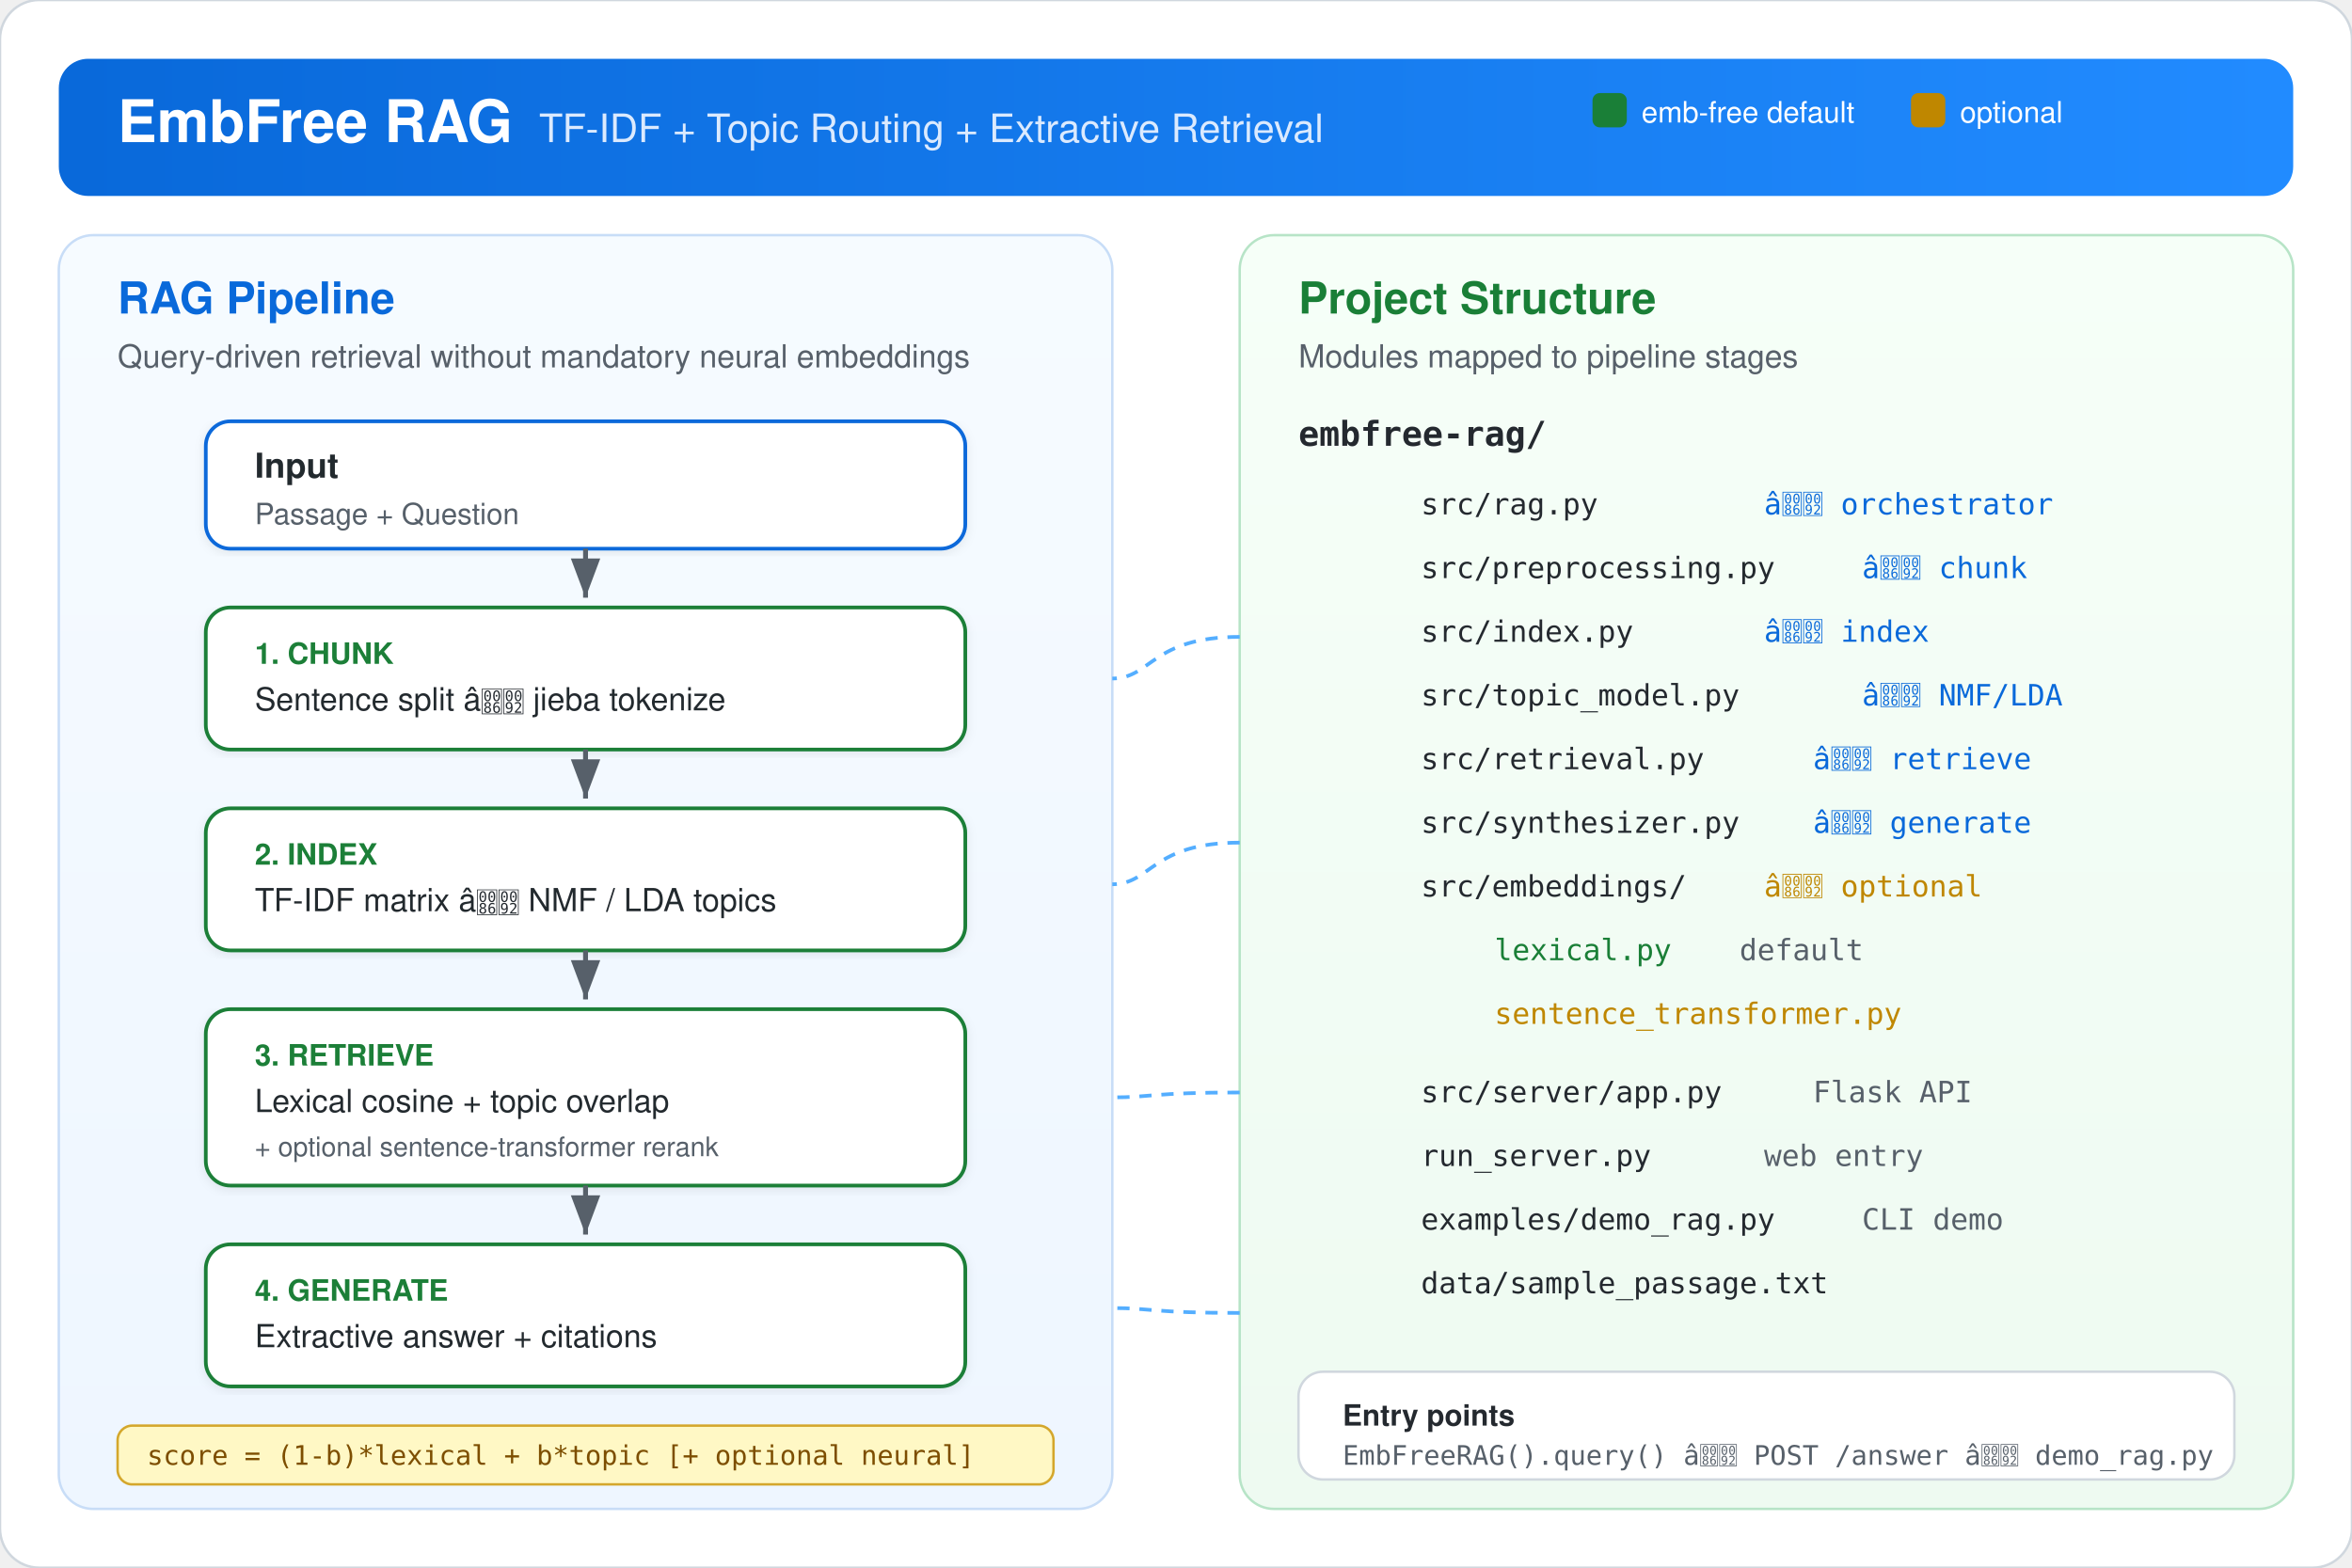
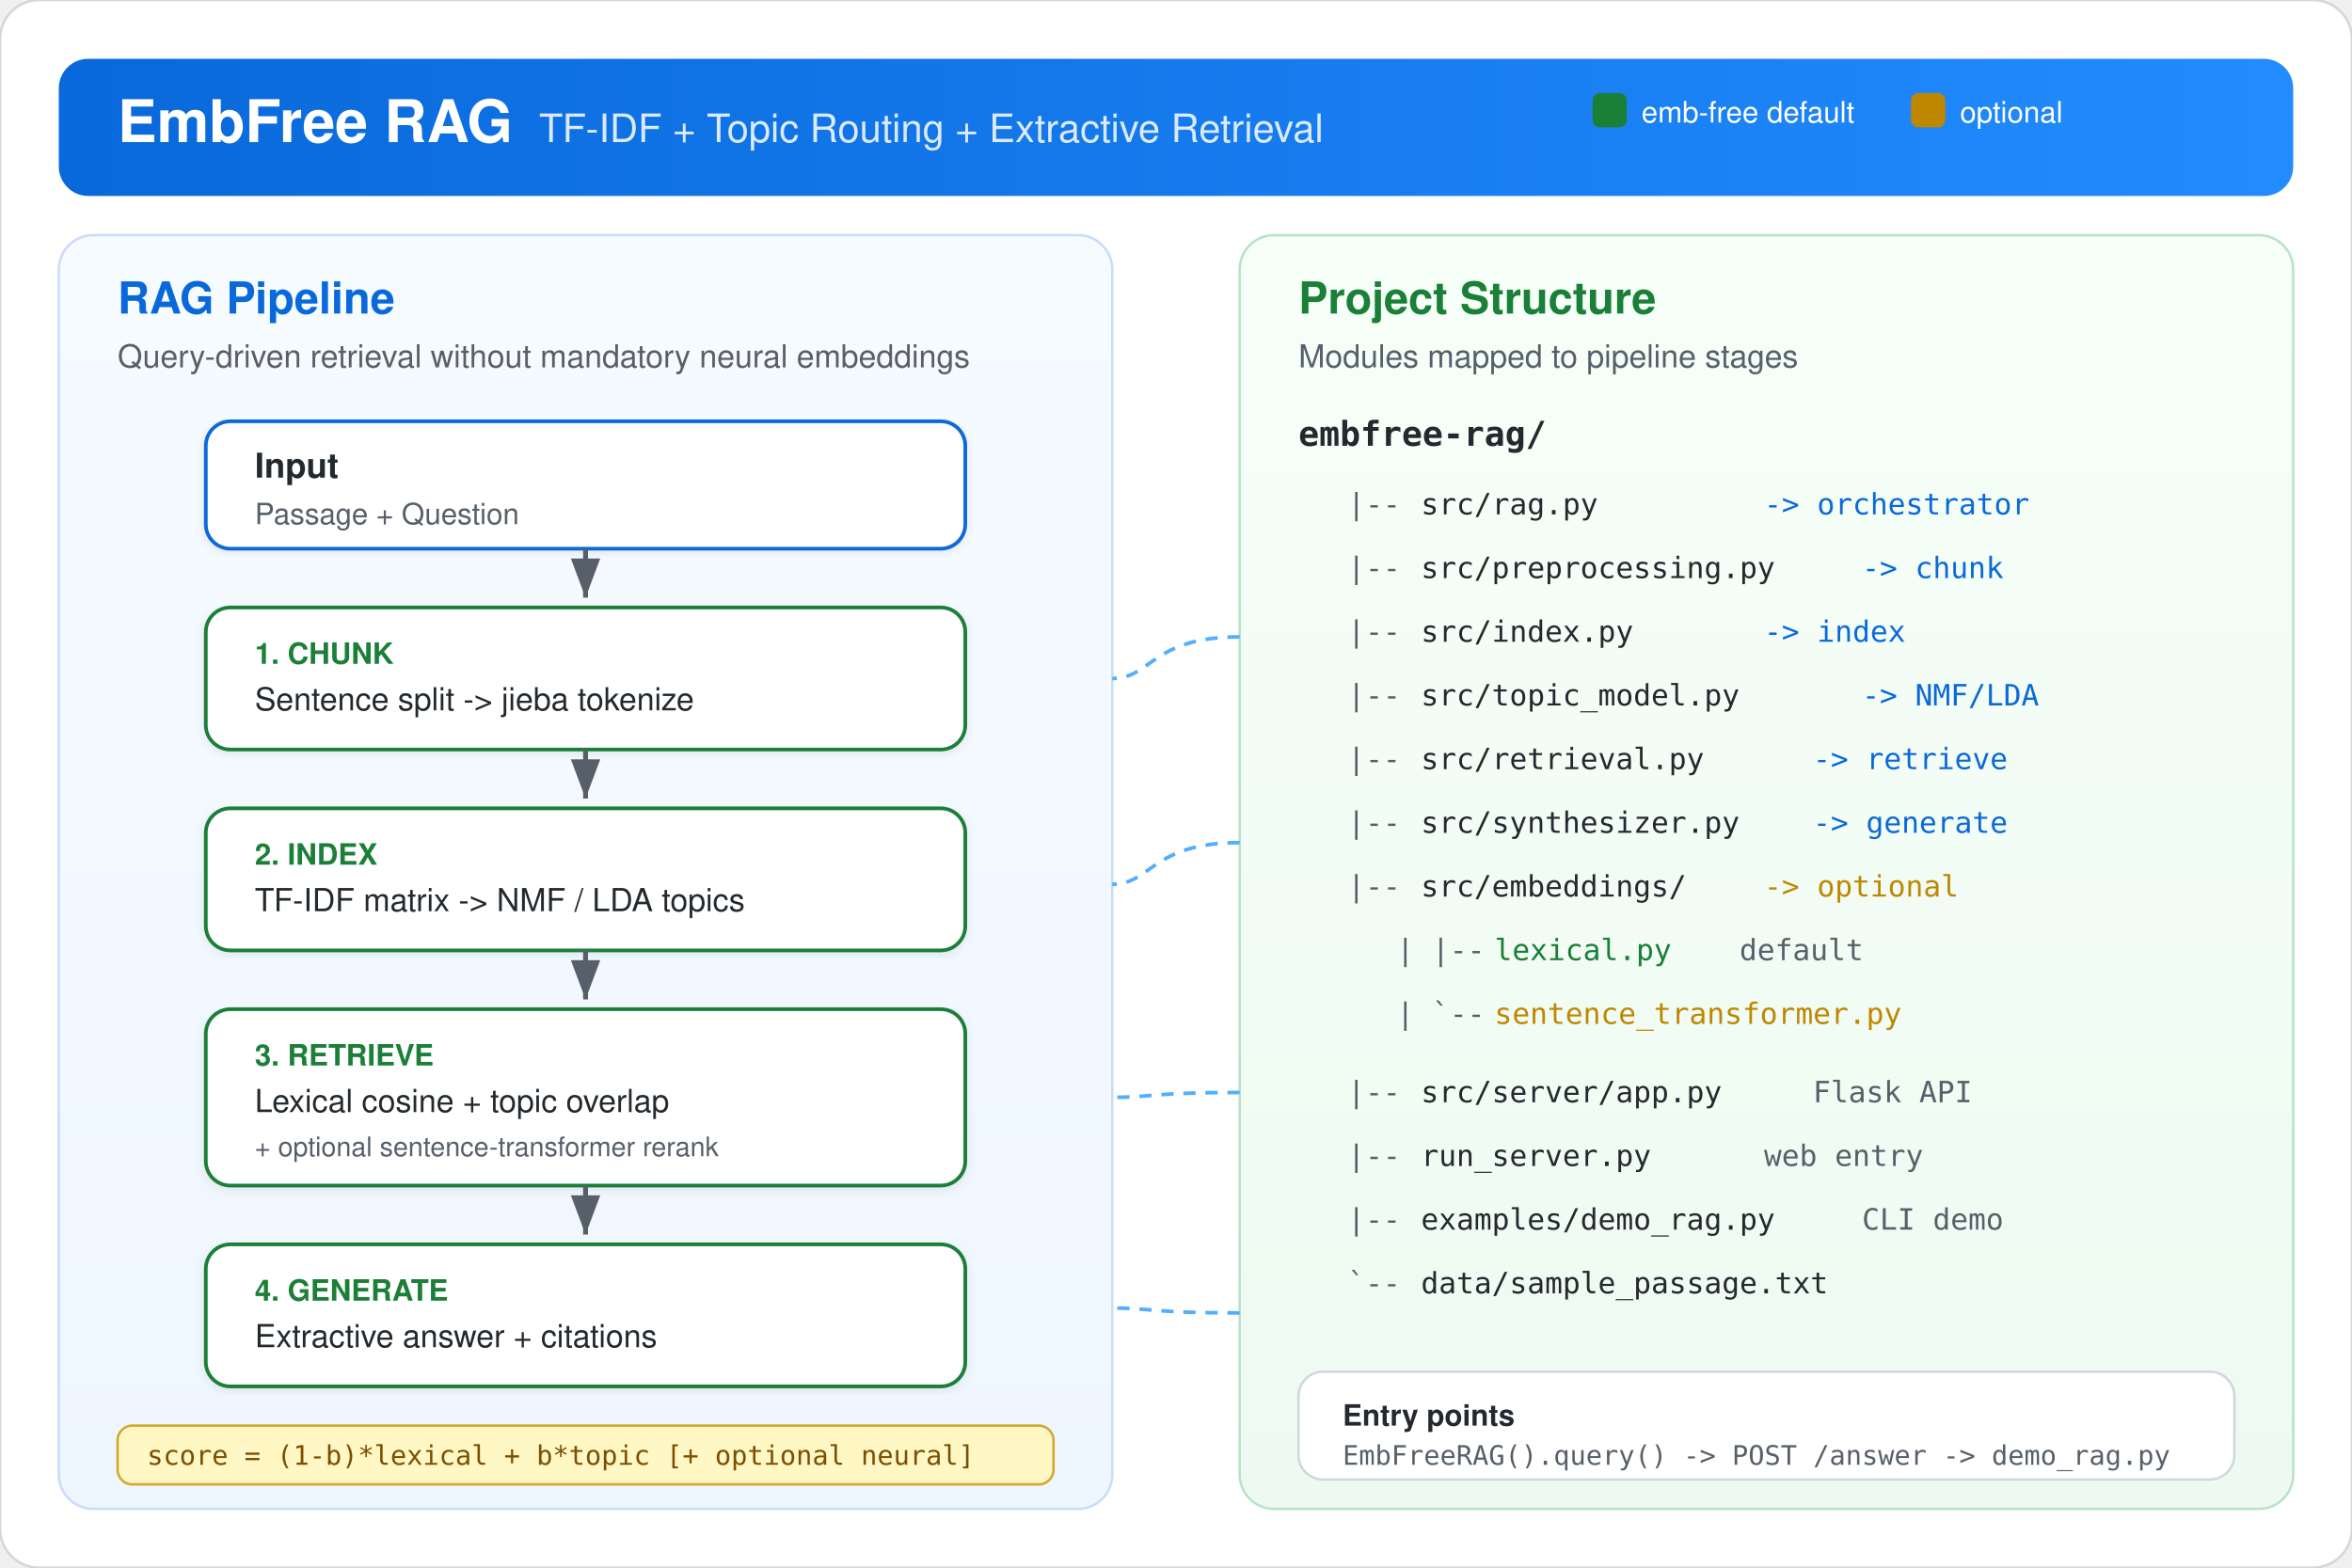
<svg xmlns="http://www.w3.org/2000/svg" width="960" height="640" viewBox="0 0 960 640" role="img" aria-labelledby="title desc">
  <defs>
    <linearGradient id="headerGrad" x1="0%" y1="0%" x2="100%" y2="0%">
      <stop offset="0%" stop-color="#0969da" />
      <stop offset="100%" stop-color="#218bff" />
    </linearGradient>
    <linearGradient id="pipelineGrad" x1="0%" y1="0%" x2="0%" y2="100%">
      <stop offset="0%" stop-color="#f6fbff" />
      <stop offset="100%" stop-color="#eef6ff" />
    </linearGradient>
    <linearGradient id="structureGrad" x1="0%" y1="0%" x2="0%" y2="100%">
      <stop offset="0%" stop-color="#f6fff8" />
      <stop offset="100%" stop-color="#eefaf1" />
    </linearGradient>
    <marker id="arrow" markerWidth="10" markerHeight="10" refX="8" refY="3" orient="auto">
      <path d="M0,0 L8,3 L0,6 Z" fill="#57606a" />
    </marker>
    <filter id="shadow" x="-2%" y="-2%" width="104%" height="108%">
      <feDropShadow dx="0" dy="1" stdDeviation="2" flood-color="#1f2328" flood-opacity="0.08" />
    </filter>
  </defs>
  <rect width="960" height="640" rx="16" fill="#ffffff" stroke="#d0d7de" />
  <rect x="24" y="24" width="912" height="56" rx="12" fill="url(#headerGrad)" />
  <text x="48" y="58" fill="#ffffff" font-family="Segoe UI, Helvetica, Arial, sans-serif" font-size="24" font-weight="700">EmbFree RAG</text>
  <text x="220" y="58" fill="#dbeafe" font-family="Segoe UI, Helvetica, Arial, sans-serif" font-size="16">TF-IDF + Topic Routing + Extractive Retrieval</text>
  <rect x="650" y="38" width="14" height="14" rx="3" fill="#1a7f37" />
  <text x="670" y="50" fill="#ffffff" font-family="Segoe UI, Helvetica, Arial, sans-serif" font-size="12">emb-free default</text>
  <rect x="780" y="38" width="14" height="14" rx="3" fill="#bf8700" />
  <text x="800" y="50" fill="#ffffff" font-family="Segoe UI, Helvetica, Arial, sans-serif" font-size="12">optional</text>
  <rect x="24" y="96" width="430" height="520" rx="14" fill="url(#pipelineGrad)" stroke="#c8ddf7" />
  <text x="48" y="128" fill="#0969da" font-family="Segoe UI, Helvetica, Arial, sans-serif" font-size="18" font-weight="700">RAG Pipeline</text>
  <text x="48" y="150" fill="#57606a" font-family="Segoe UI, Helvetica, Arial, sans-serif" font-size="13">Query-driven retrieval without mandatory neural embeddings</text>
  <g filter="url(#shadow)">
    <rect x="84" y="172" width="310" height="52" rx="10" fill="#ffffff" stroke="#0969da" stroke-width="1.5" />
    <text x="104" y="195" fill="#24292f" font-family="Segoe UI, Helvetica, Arial, sans-serif" font-size="14" font-weight="600">Input</text>
    <text x="104" y="214" fill="#57606a" font-family="Segoe UI, Helvetica, Arial, sans-serif" font-size="12">Passage + Question</text>
  </g>
  <line x1="239" y1="224" x2="239" y2="244" stroke="#57606a" stroke-width="2" marker-end="url(#arrow)" />
  <g filter="url(#shadow)">
    <rect x="84" y="248" width="310" height="58" rx="10" fill="#ffffff" stroke="#1a7f37" stroke-width="1.5" />
    <text x="104" y="271" fill="#1a7f37" font-family="Segoe UI, Helvetica, Arial, sans-serif" font-size="12" font-weight="700">1. CHUNK</text>
-     <text x="104" y="290" fill="#24292f" font-family="Segoe UI, Helvetica, Arial, sans-serif" font-size="13">Sentence split â jieba tokenize</text>
+     <text x="104" y="290" fill="#24292f" font-family="Segoe UI, Helvetica, Arial, sans-serif" font-size="13">Sentence split -&gt; jieba tokenize</text>
  </g>
  <line x1="239" y1="306" x2="239" y2="326" stroke="#57606a" stroke-width="2" marker-end="url(#arrow)" />
  <g filter="url(#shadow)">
    <rect x="84" y="330" width="310" height="58" rx="10" fill="#ffffff" stroke="#1a7f37" stroke-width="1.5" />
    <text x="104" y="353" fill="#1a7f37" font-family="Segoe UI, Helvetica, Arial, sans-serif" font-size="12" font-weight="700">2. INDEX</text>
-     <text x="104" y="372" fill="#24292f" font-family="Segoe UI, Helvetica, Arial, sans-serif" font-size="13">TF-IDF matrix â NMF / LDA topics</text>
+     <text x="104" y="372" fill="#24292f" font-family="Segoe UI, Helvetica, Arial, sans-serif" font-size="13">TF-IDF matrix -&gt; NMF / LDA topics</text>
  </g>
  <line x1="239" y1="388" x2="239" y2="408" stroke="#57606a" stroke-width="2" marker-end="url(#arrow)" />
  <g filter="url(#shadow)">
    <rect x="84" y="412" width="310" height="72" rx="10" fill="#ffffff" stroke="#1a7f37" stroke-width="1.5" />
    <text x="104" y="435" fill="#1a7f37" font-family="Segoe UI, Helvetica, Arial, sans-serif" font-size="12" font-weight="700">3. RETRIEVE</text>
    <text x="104" y="454" fill="#24292f" font-family="Segoe UI, Helvetica, Arial, sans-serif" font-size="13">Lexical cosine + topic overlap</text>
    <text x="104" y="472" fill="#57606a" font-family="Segoe UI, Helvetica, Arial, sans-serif" font-size="11">+ optional sentence-transformer rerank</text>
  </g>
  <line x1="239" y1="484" x2="239" y2="504" stroke="#57606a" stroke-width="2" marker-end="url(#arrow)" />
  <g filter="url(#shadow)">
    <rect x="84" y="508" width="310" height="58" rx="10" fill="#ffffff" stroke="#1a7f37" stroke-width="1.5" />
    <text x="104" y="531" fill="#1a7f37" font-family="Segoe UI, Helvetica, Arial, sans-serif" font-size="12" font-weight="700">4. GENERATE</text>
    <text x="104" y="550" fill="#24292f" font-family="Segoe UI, Helvetica, Arial, sans-serif" font-size="13">Extractive answer + citations</text>
  </g>
  <rect x="48" y="582" width="382" height="24" rx="6" fill="#fff8c5" stroke="#d4a72c" />
  <text x="60" y="598" fill="#7d4e00" font-family="Consolas, monospace" font-size="11">score = (1-b)*lexical + b*topic [+ optional neural]</text>
  <rect x="506" y="96" width="430" height="520" rx="14" fill="url(#structureGrad)" stroke="#b7e4c7" />
  <text x="530" y="128" fill="#1a7f37" font-family="Segoe UI, Helvetica, Arial, sans-serif" font-size="18" font-weight="700">Project Structure</text>
  <text x="530" y="150" fill="#57606a" font-family="Segoe UI, Helvetica, Arial, sans-serif" font-size="13">Modules mapped to pipeline stages</text>
  <text x="530" y="182" fill="#24292f" font-family="Consolas, monospace" font-size="14" font-weight="700">embfree-rag/</text>
  <g font-family="Consolas, monospace" font-size="12">
-     <text x="550" y="210" fill="#57606a" />
+     <text x="550" y="210" fill="#57606a">|-- </text>
    <text x="580" y="210" fill="#24292f">src/rag.py</text>
-     <text x="720" y="210" fill="#0969da">â orchestrator</text>
-     <text x="550" y="236" fill="#57606a" />
+     <text x="720" y="210" fill="#0969da">-&gt; orchestrator</text>
+     <text x="550" y="236" fill="#57606a">|-- </text>
    <text x="580" y="236" fill="#24292f">src/preprocessing.py</text>
-     <text x="760" y="236" fill="#0969da">â chunk</text>
-     <text x="550" y="262" fill="#57606a" />
+     <text x="760" y="236" fill="#0969da">-&gt; chunk</text>
+     <text x="550" y="262" fill="#57606a">|-- </text>
    <text x="580" y="262" fill="#24292f">src/index.py</text>
-     <text x="720" y="262" fill="#0969da">â index</text>
-     <text x="550" y="288" fill="#57606a" />
+     <text x="720" y="262" fill="#0969da">-&gt; index</text>
+     <text x="550" y="288" fill="#57606a">|-- </text>
    <text x="580" y="288" fill="#24292f">src/topic_model.py</text>
-     <text x="760" y="288" fill="#0969da">â NMF/LDA</text>
-     <text x="550" y="314" fill="#57606a" />
+     <text x="760" y="288" fill="#0969da">-&gt; NMF/LDA</text>
+     <text x="550" y="314" fill="#57606a">|-- </text>
    <text x="580" y="314" fill="#24292f">src/retrieval.py</text>
-     <text x="740" y="314" fill="#0969da">â retrieve</text>
-     <text x="550" y="340" fill="#57606a" />
+     <text x="740" y="314" fill="#0969da">-&gt; retrieve</text>
+     <text x="550" y="340" fill="#57606a">|-- </text>
    <text x="580" y="340" fill="#24292f">src/synthesizer.py</text>
-     <text x="740" y="340" fill="#0969da">â generate</text>
-     <text x="550" y="366" fill="#57606a" />
+     <text x="740" y="340" fill="#0969da">-&gt; generate</text>
+     <text x="550" y="366" fill="#57606a">|-- </text>
    <text x="580" y="366" fill="#24292f">src/embeddings/</text>
-     <text x="720" y="366" fill="#bf8700">â optional</text>
-     <text x="570" y="392" fill="#57606a">   </text>
+     <text x="720" y="366" fill="#bf8700">-&gt; optional</text>
+     <text x="570" y="392" fill="#57606a">|   |-- </text>
    <text x="610" y="392" fill="#1a7f37">lexical.py</text>
    <text x="710" y="392" fill="#57606a">default</text>
-     <text x="570" y="418" fill="#57606a">   </text>
+     <text x="570" y="418" fill="#57606a">|   `-- </text>
    <text x="610" y="418" fill="#bf8700">sentence_transformer.py</text>
-     <text x="550" y="450" fill="#57606a" />
+     <text x="550" y="450" fill="#57606a">|-- </text>
    <text x="580" y="450" fill="#24292f">src/server/app.py</text>
    <text x="740" y="450" fill="#57606a">Flask API</text>
-     <text x="550" y="476" fill="#57606a" />
+     <text x="550" y="476" fill="#57606a">|-- </text>
    <text x="580" y="476" fill="#24292f">run_server.py</text>
    <text x="720" y="476" fill="#57606a">web entry</text>
-     <text x="550" y="502" fill="#57606a" />
+     <text x="550" y="502" fill="#57606a">|-- </text>
    <text x="580" y="502" fill="#24292f">examples/demo_rag.py</text>
    <text x="760" y="502" fill="#57606a">CLI demo</text>
-     <text x="550" y="528" fill="#57606a" />
+     <text x="550" y="528" fill="#57606a">`-- </text>
    <text x="580" y="528" fill="#24292f">data/sample_passage.txt</text>
  </g>
  <path d="M506 260 C470 260 470 277 454 277" fill="none" stroke="#54aeff" stroke-width="1.5" stroke-dasharray="5 4" />
  <path d="M506 344 C470 344 470 361 454 361" fill="none" stroke="#54aeff" stroke-width="1.5" stroke-dasharray="5 4" />
  <path d="M506 446 C470 446 470 448 454 448" fill="none" stroke="#54aeff" stroke-width="1.5" stroke-dasharray="5 4" />
  <path d="M506 536 C470 536 470 534 454 534" fill="none" stroke="#54aeff" stroke-width="1.5" stroke-dasharray="5 4" />
  <rect x="530" y="560" width="382" height="44" rx="10" fill="#ffffff" stroke="#d0d7de" />
  <text x="548" y="582" fill="#24292f" font-family="Segoe UI, Helvetica, Arial, sans-serif" font-size="12" font-weight="600">Entry points</text>
-   <text x="548" y="598" fill="#57606a" font-family="Consolas, monospace" font-size="11">EmbFreeRAG().query() â POST /answer â demo_rag.py</text>
+   <text x="548" y="598" fill="#57606a" font-family="Consolas, monospace" font-size="11">EmbFreeRAG().query() -&gt; POST /answer -&gt; demo_rag.py</text>
</svg>
